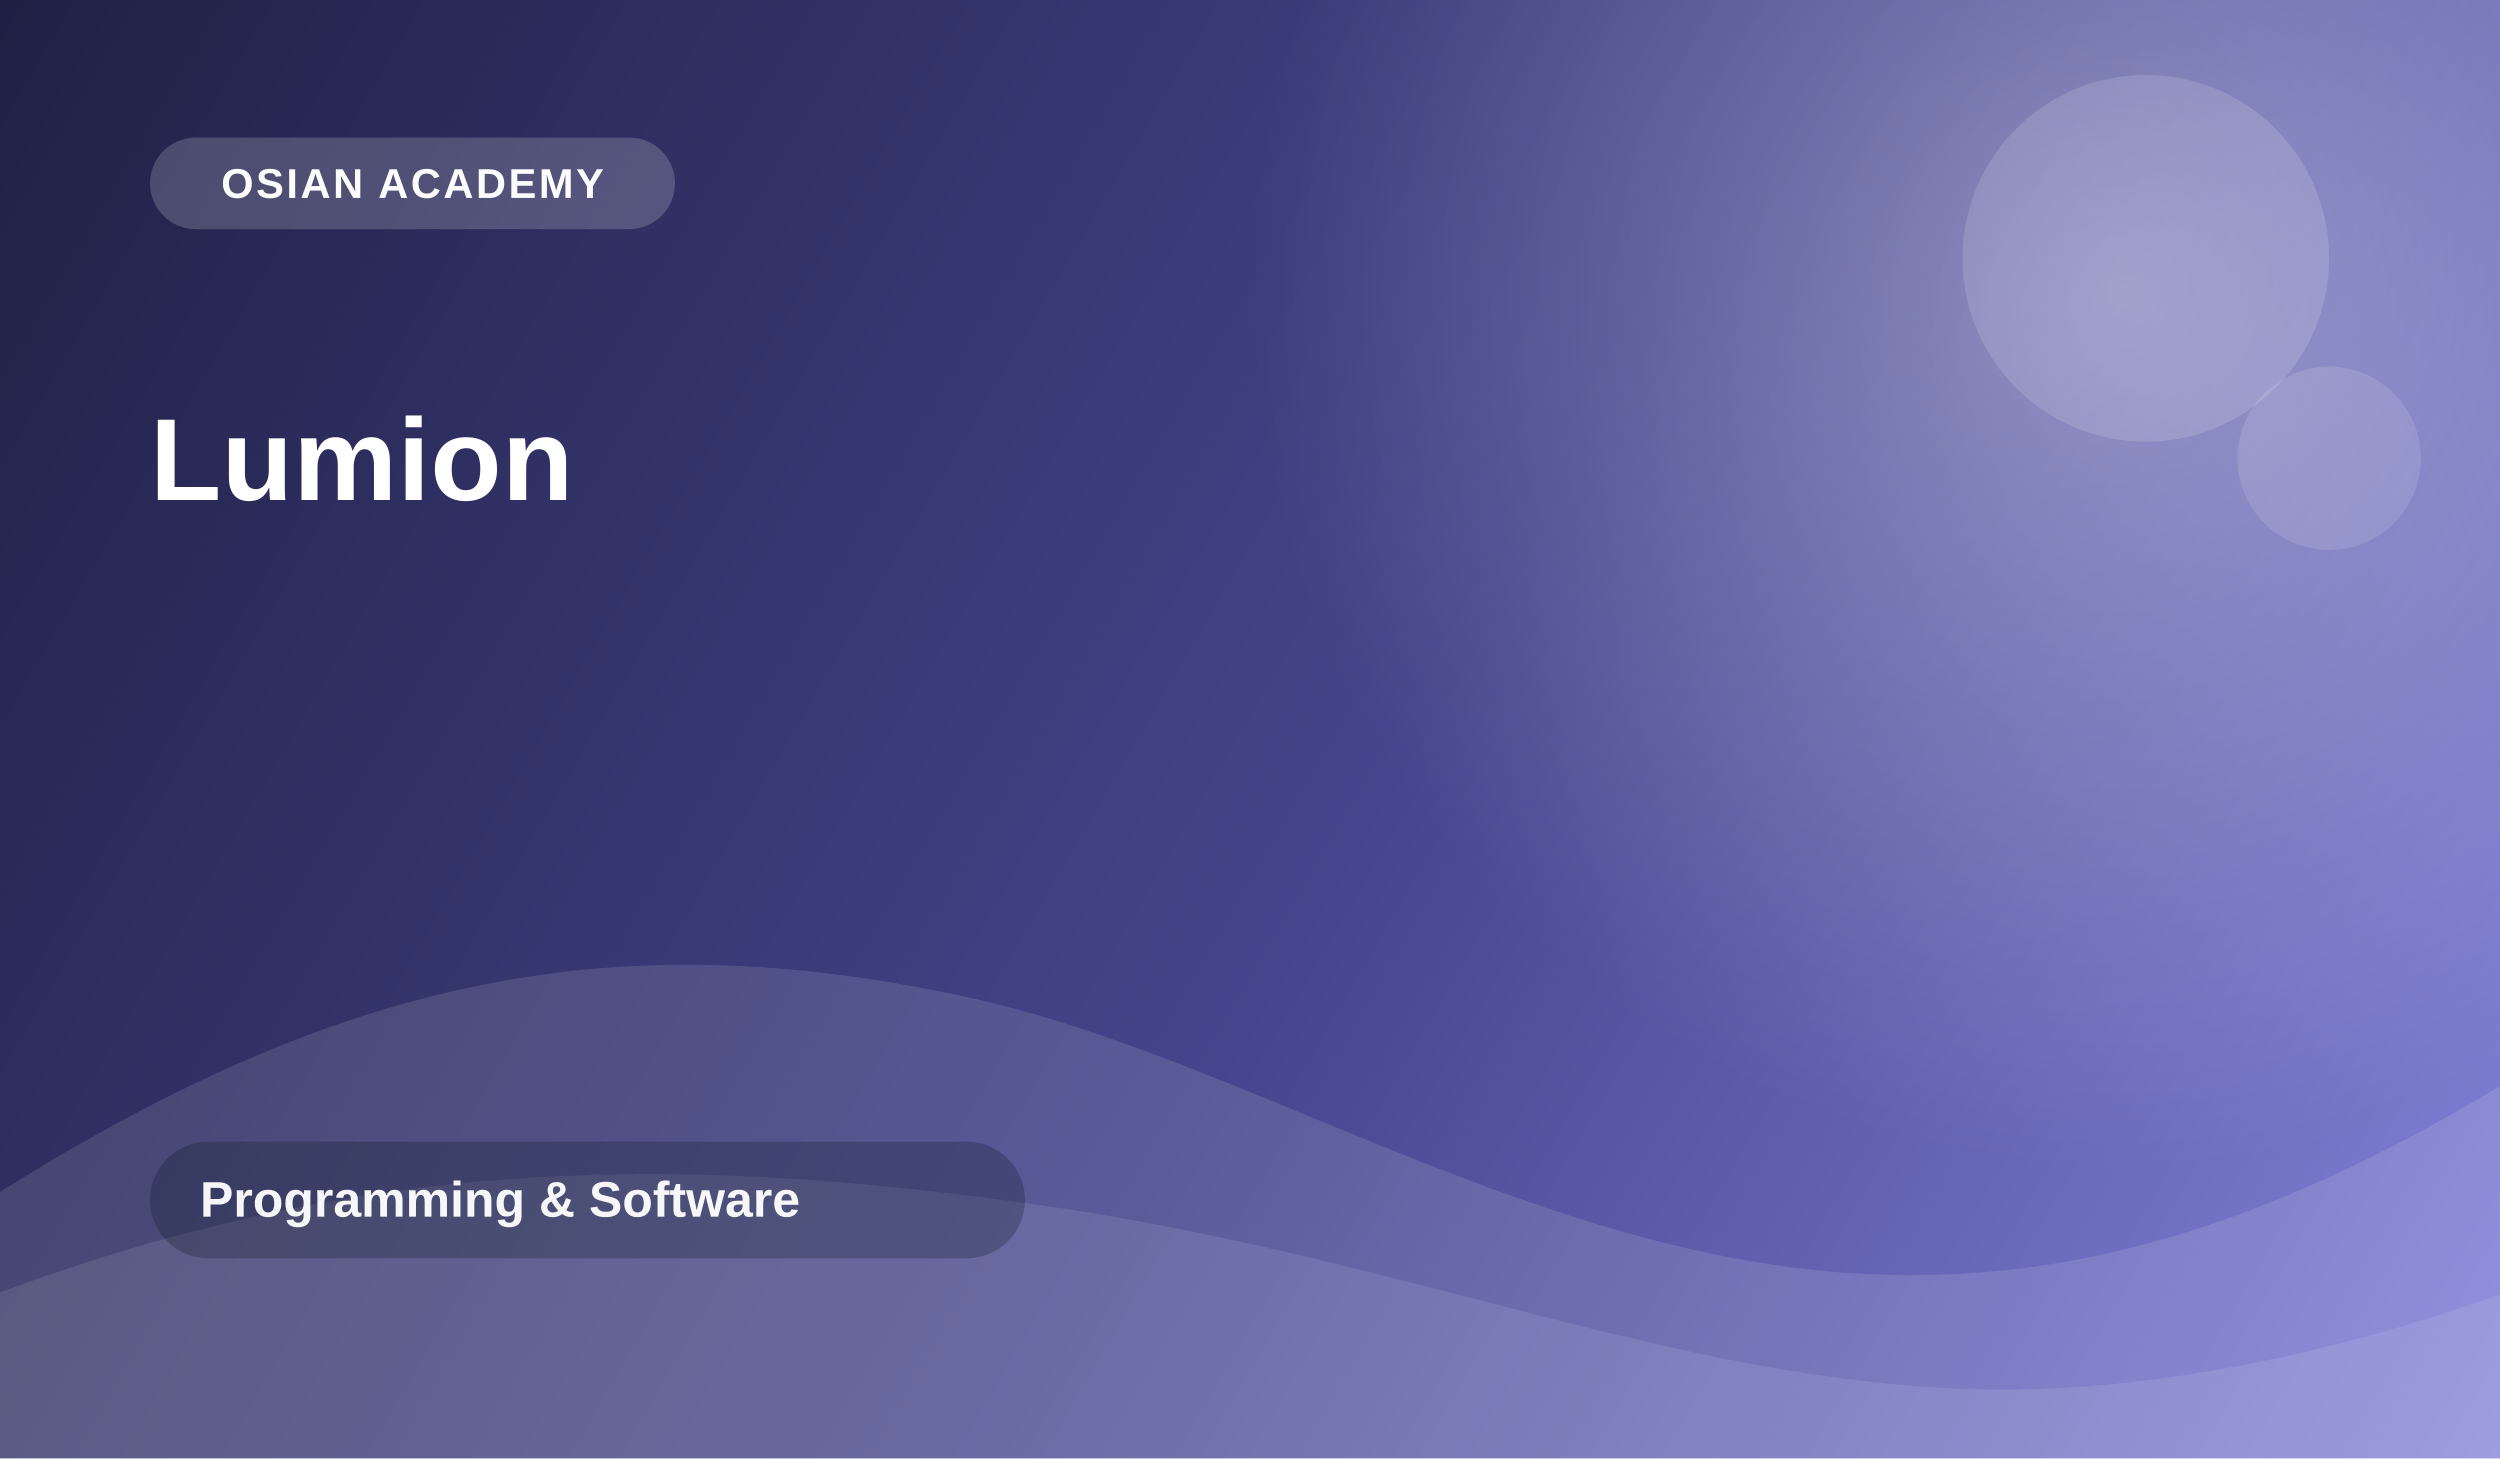
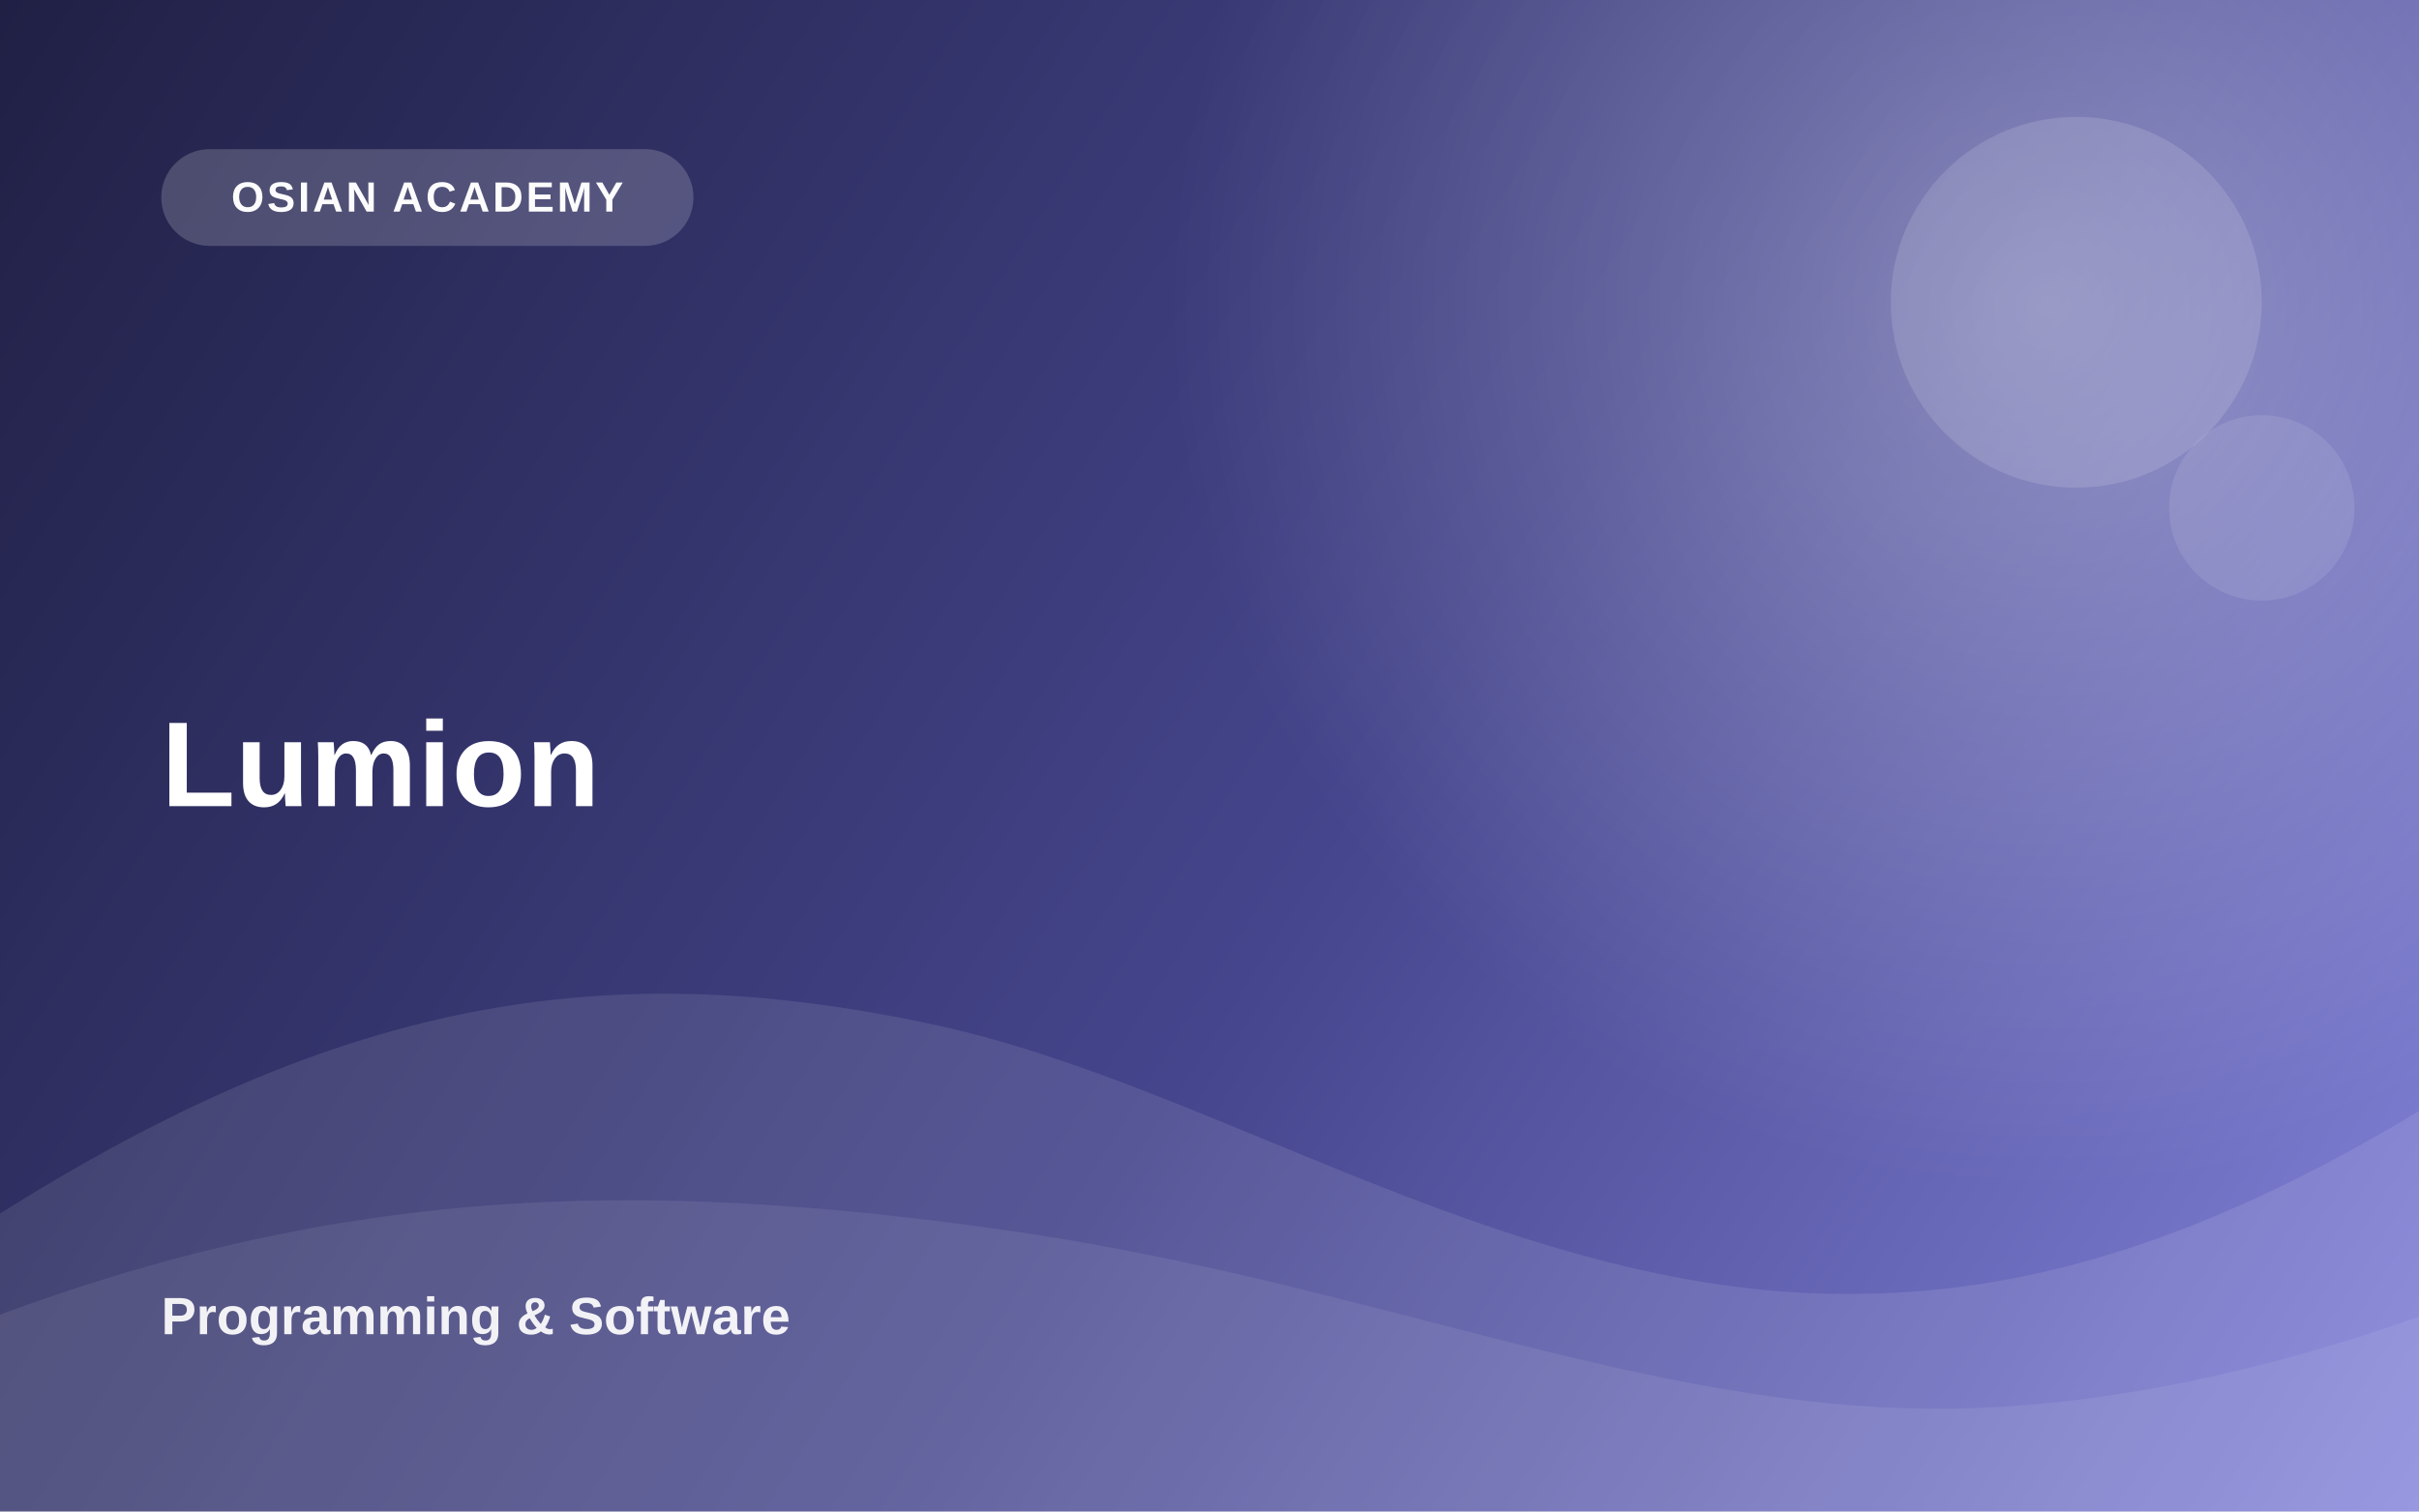
- <svg xmlns="http://www.w3.org/2000/svg" width="1200" height="700" viewBox="0 0 1200 700" role="img" aria-label="Lumion - Osian Academy">
+ <svg xmlns="http://www.w3.org/2000/svg" width="1200" height="750" viewBox="0 0 1200 750" role="img" aria-label="Lumion - Osian Academy">
  <defs>
-     <linearGradient id="bg" x1="0" y1="0" x2="1200" y2="700" gradientUnits="userSpaceOnUse">
+     <linearGradient id="bg" x1="0" y1="0" x2="1200" y2="750" gradientUnits="userSpaceOnUse">
      <stop offset="0" stop-color="#202045" />
      <stop offset="0.55" stop-color="#45458D" />
      <stop offset="1" stop-color="#8383DA" />
    </linearGradient>
-     <radialGradient id="glow" cx="0" cy="0" r="1" gradientUnits="userSpaceOnUse" gradientTransform="translate(1020 140) rotate(135) scale(420 420)">
-       <stop stop-color="#FFFFFF" stop-opacity="0.35" />
+     <radialGradient id="glow" cx="0" cy="0" r="1" gradientUnits="userSpaceOnUse" gradientTransform="translate(1020 150) rotate(135) scale(440 440)">
+       <stop stop-color="#FFFFFF" stop-opacity="0.32" />
      <stop offset="1" stop-color="#FFFFFF" stop-opacity="0" />
    </radialGradient>
  </defs>
-   <rect width="1200" height="700" fill="url(#bg)" />
-   <rect width="1200" height="700" fill="url(#glow)" />
-   <path d="M-20 585C157 469 292 441 466 479C606 510 754 615 923 612C1028 611 1128 570 1240 496V760H-20V585Z" fill="#FFFFFF" fill-opacity="0.12" />
-   <path d="M-20 628C165 555 318 553 496 578C681 604 814 668 966 667C1055 666 1152 642 1240 606V760H-20V628Z" fill="#FFFFFF" fill-opacity="0.1" />
-   <rect x="72" y="66" width="252" height="44" rx="22" fill="#FFFFFF" fill-opacity="0.18" />
-   <text x="198" y="95" text-anchor="middle" fill="#FFFFFF" fill-opacity="0.98" font-family="Poppins,Segoe UI,Arial,sans-serif" font-size="20" font-weight="700" letter-spacing="1.2">OSIAN ACADEMY</text>
-   <text x="72" y="240" fill="#FFFFFF" font-family="Poppins,Segoe UI,Arial,sans-serif" font-size="56" font-weight="800" letter-spacing="0.2">
-     <tspan x="72" dy="0">Lumion</tspan>
+   <rect width="1200" height="750" fill="url(#bg)" />
+   <rect width="1200" height="750" fill="url(#glow)" />
+   <path d="M-20 615C157 499 292 471 466 509C606 540 754 645 923 642C1028 641 1128 600 1240 526V810H-20V615Z" fill="#FFFFFF" fill-opacity="0.1" />
+   <path d="M-20 660C165 587 318 585 496 610C681 636 814 700 966 699C1055 698 1152 674 1240 638V810H-20V660Z" fill="#FFFFFF" fill-opacity="0.08" />
+   <circle cx="1030" cy="150" r="92" fill="#FFFFFF" fill-opacity="0.13" />
+   <circle cx="1122" cy="252" r="46" fill="#FFFFFF" fill-opacity="0.1" />
+   <rect x="80" y="74" width="264" height="48" rx="24" fill="#FFFFFF" fill-opacity="0.18" />
+   <text x="212" y="105" text-anchor="middle" fill="#FFFFFF" fill-opacity="0.98" font-family="Poppins,Segoe UI,Arial,sans-serif" font-size="21" font-weight="700" letter-spacing="1.4">OSIAN ACADEMY</text>
+   <text x="80" y="400" fill="#FFFFFF" font-family="Poppins,Segoe UI,Arial,sans-serif" font-size="60" font-weight="800" letter-spacing="0.2">
+     <tspan x="80" dy="0">Lumion</tspan>
  </text>
-   <rect x="72" y="548" width="420" height="56" rx="28" fill="#0B1420" fill-opacity="0.26" />
-   <text x="96" y="584" fill="#FFFFFF" fill-opacity="0.95" font-family="Poppins,Segoe UI,Arial,sans-serif" font-size="24" font-weight="600">Programming &amp; Software</text>
-   <circle cx="1030" cy="124" r="88" fill="#FFFFFF" fill-opacity="0.14" />
-   <circle cx="1118" cy="220" r="44" fill="#FFFFFF" fill-opacity="0.12" />
+   <text x="80" y="662" fill="#FFFFFF" fill-opacity="0.92" font-family="Poppins,Segoe UI,Arial,sans-serif" font-size="26" font-weight="600">Programming &amp; Software</text>
</svg>
